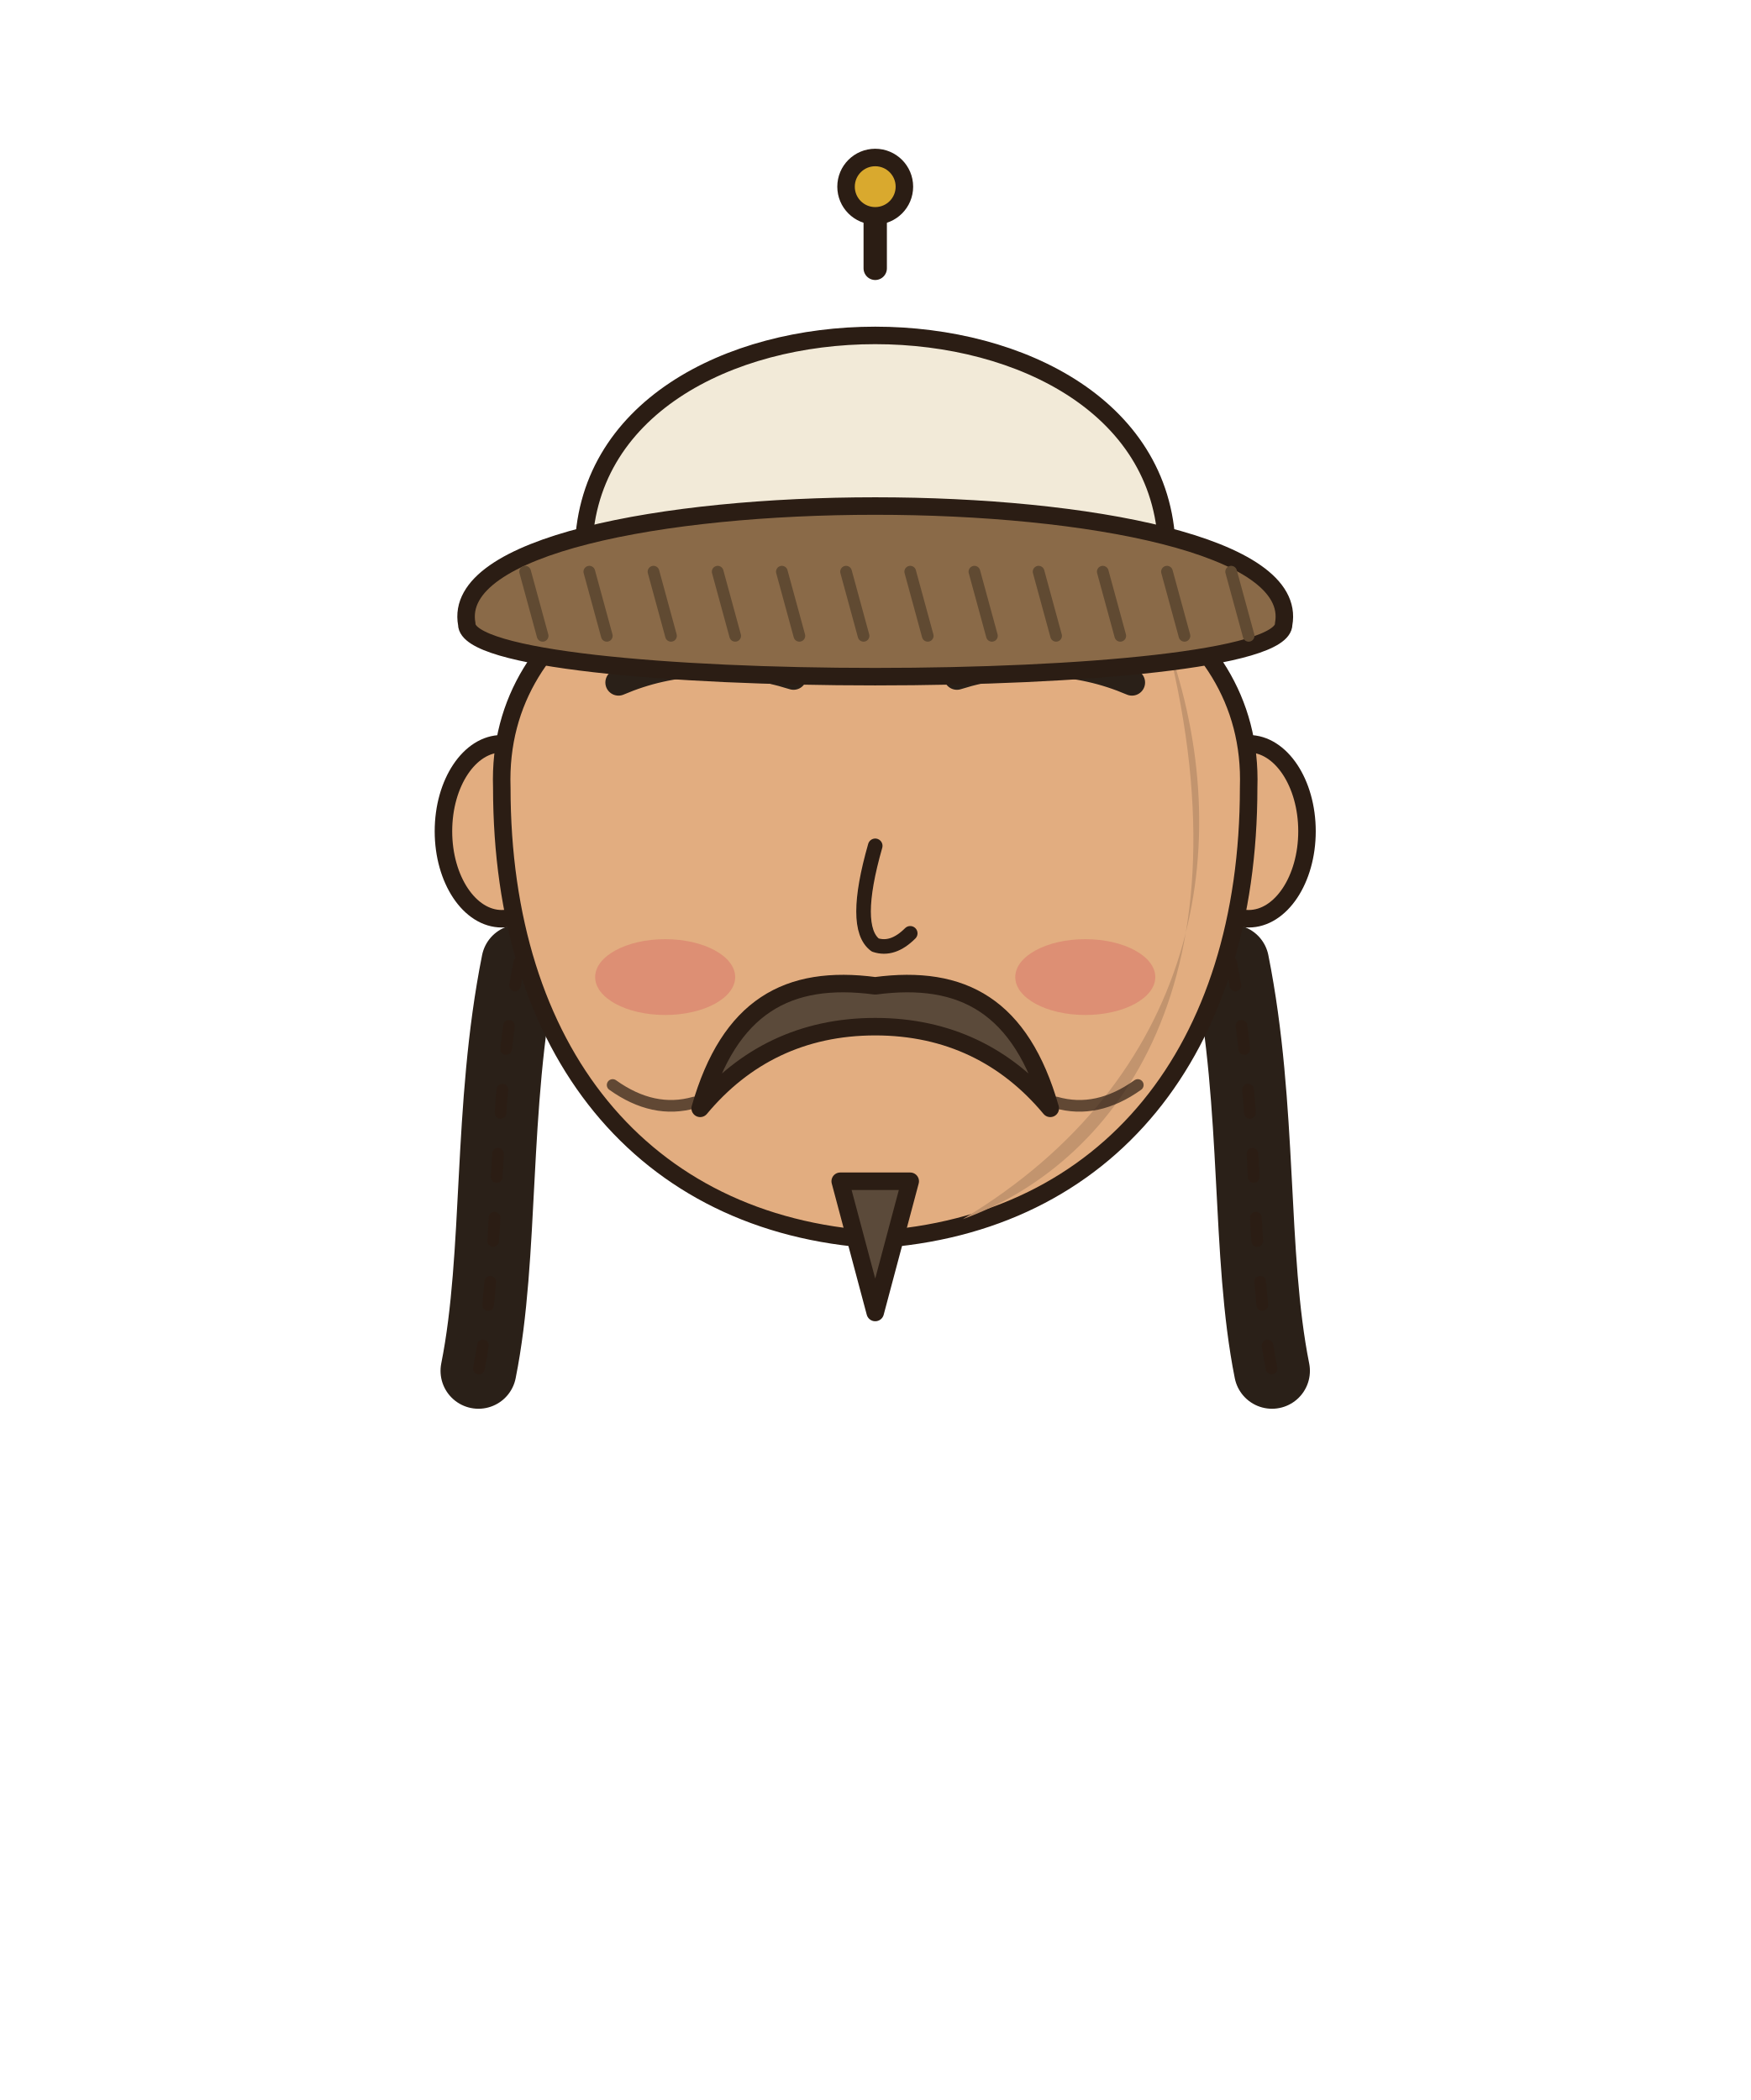
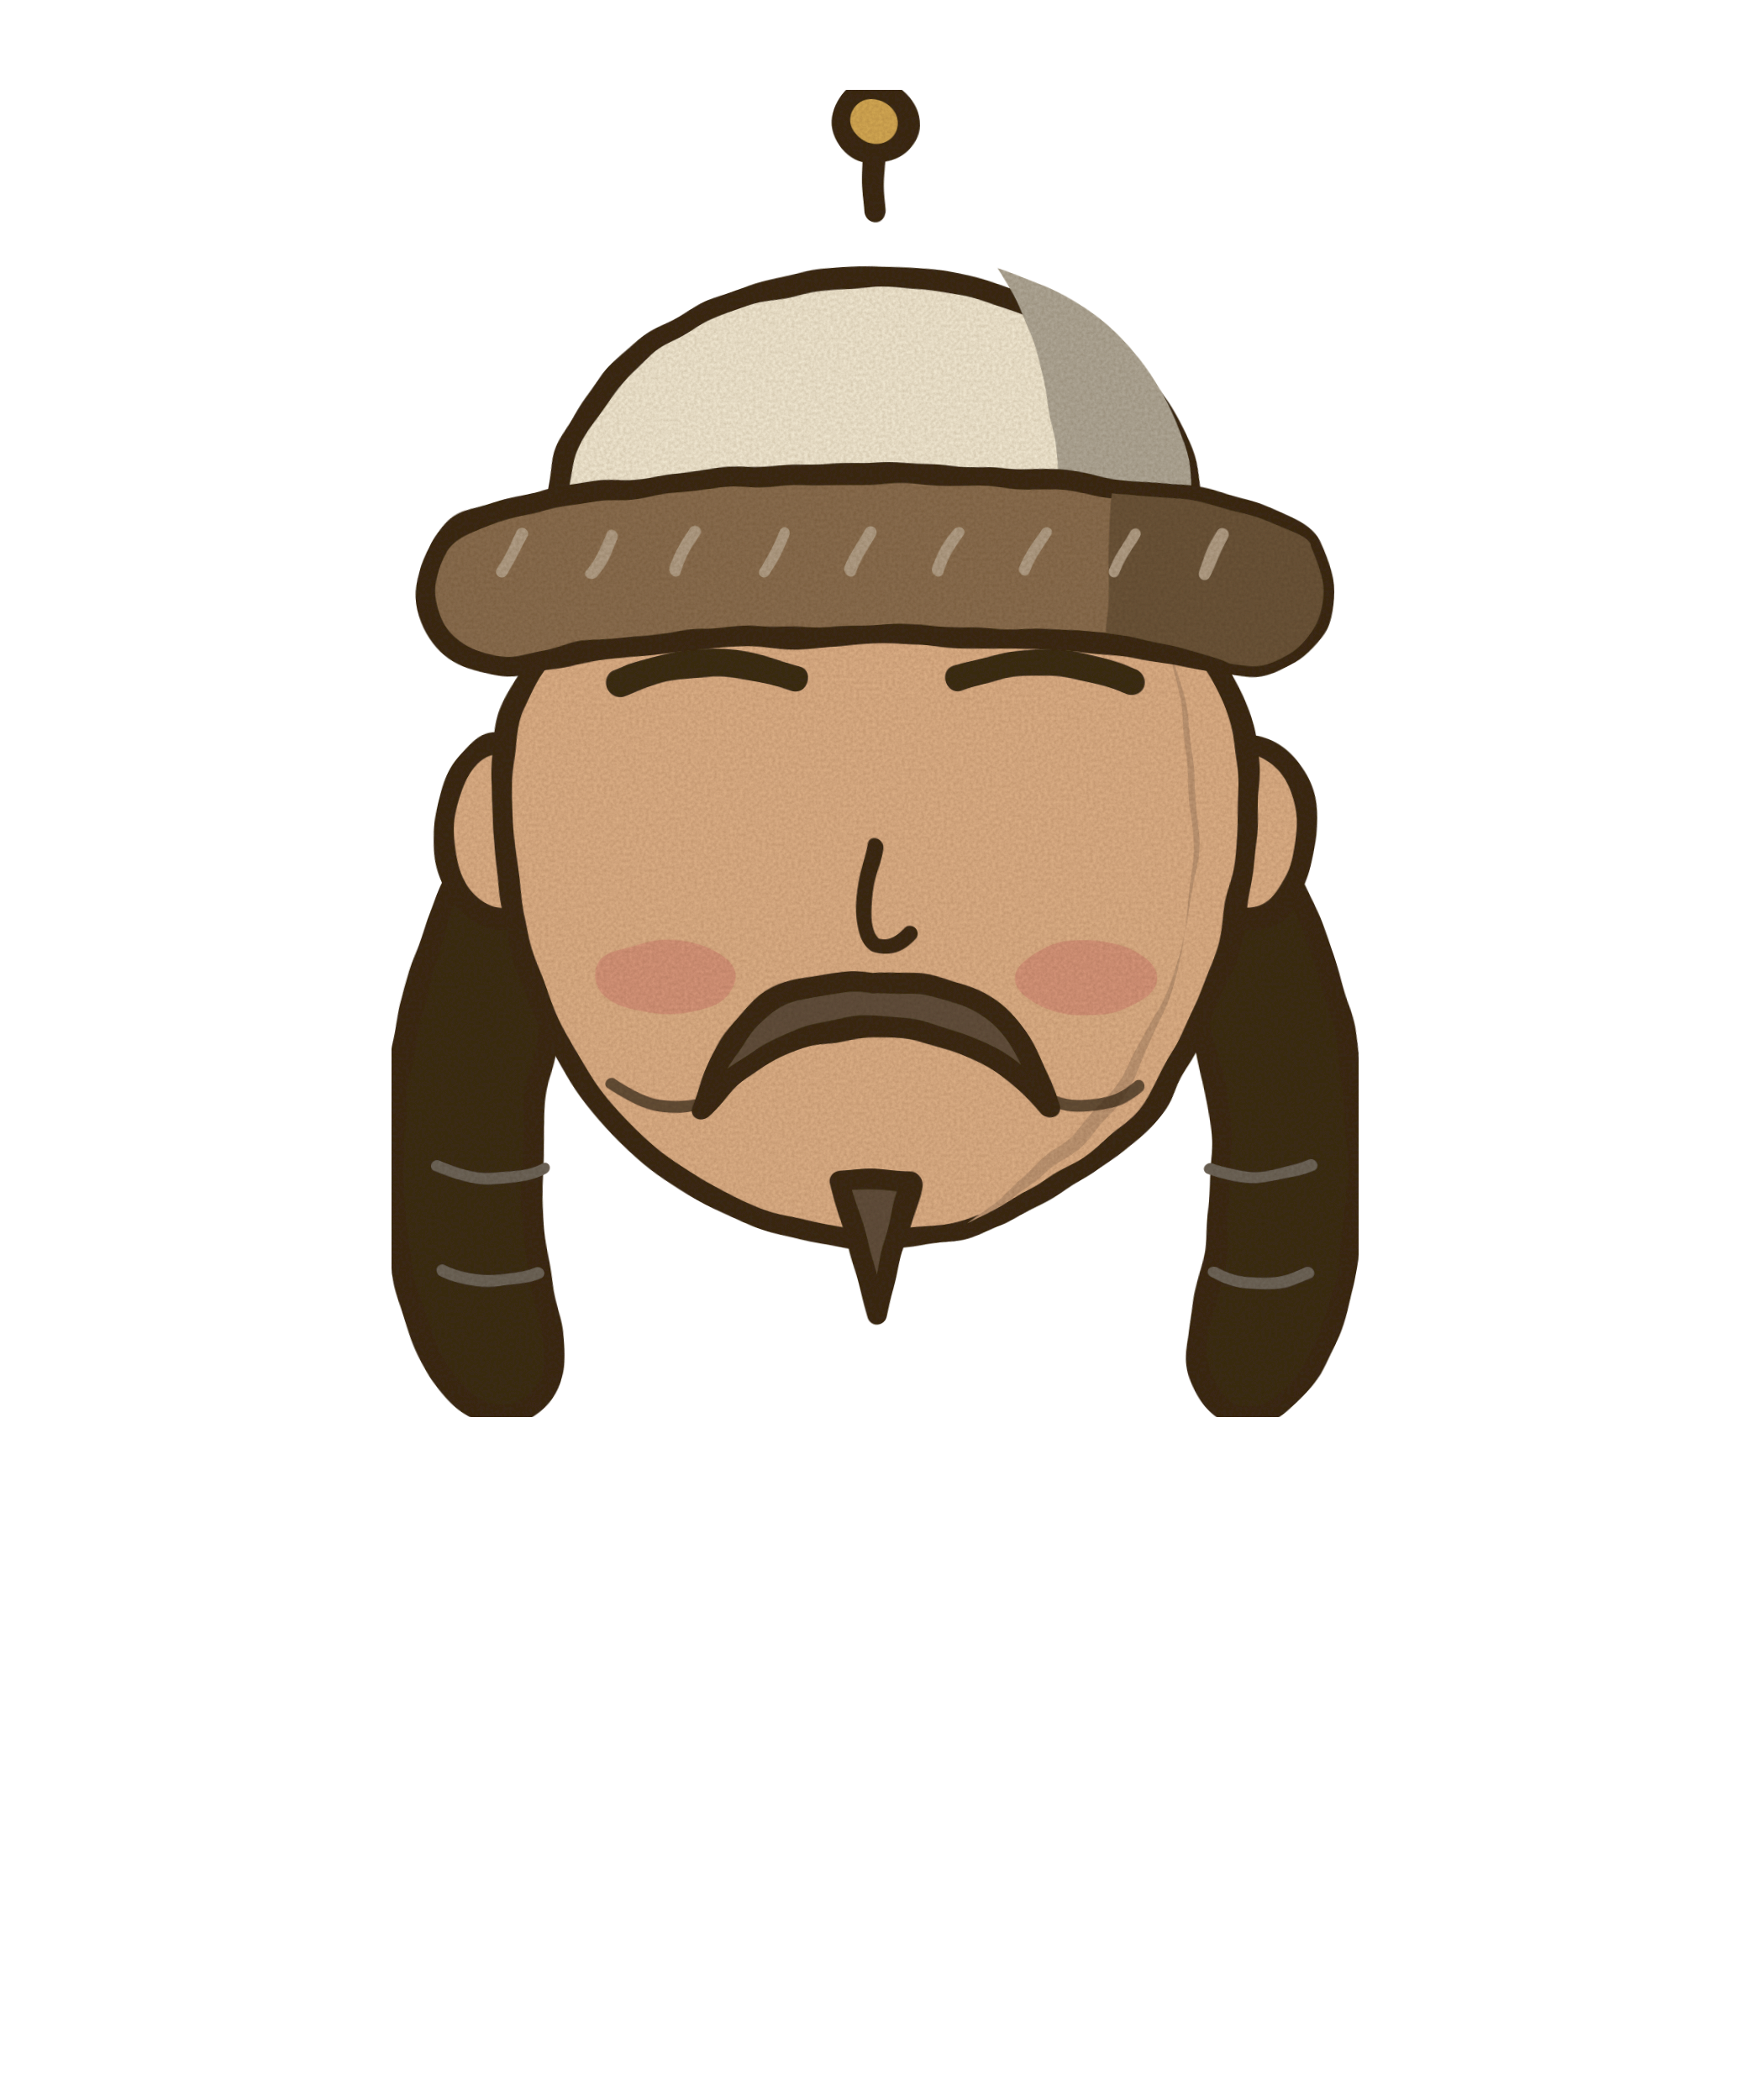
<svg xmlns="http://www.w3.org/2000/svg" viewBox="0 0 600 720" width="600" height="720">
-   <defs />
-   <g stroke="#2b1d14" stroke-width="6" stroke-linejoin="round" stroke-linecap="round">
-     <path d="M 178 330 C 168 380 172 430 164 470" fill="none" stroke="#2a2018" stroke-width="26" />
-     <path d="M 178 330 C 168 380 172 430 164 470" fill="none" stroke="#2b1d14" stroke-width="4" stroke-dasharray="8 14" />
-     <path d="M 422 330 C 432 380 428 430 436 470" fill="none" stroke="#2a2018" stroke-width="26" />
-     <path d="M 422 330 C 432 380 428 430 436 470" fill="none" stroke="#2b1d14" stroke-width="4" stroke-dasharray="8 14" />
-     <ellipse cx="172" cy="285" rx="20" ry="30" fill="#e2ad80" />
-     <ellipse cx="428" cy="285" rx="20" ry="30" fill="#e2ad80" />
-     <path d="M 172 270 C 168 150 432 150 428 270 C 428 360 380 420 300 425 C 220 420 172 360 172 270 Z" fill="#e2ad80" />
-     <path d="M 400 220 C 425 290 410 370 330 418 C 380 400 430 340 400 220 Z" fill="#c2946e" stroke="none" />
-     <ellipse cx="228" cy="335" rx="24" ry="13" fill="#d9776a" opacity="0.55" stroke="none" />
-     <ellipse cx="372" cy="335" rx="24" ry="13" fill="#d9776a" opacity="0.55" stroke="none" />
-     <path d="M 300 290 Q 292 318 300 324 Q 306 326 312 320" fill="none" stroke-width="5" />
-     <path d="M 210 372 q 14 10 28 6 M 362 378 q 14 4 28 -6 M 255 210 q 45 -10 90 0" fill="none" stroke-width="4" opacity="0.7" />
-     <path d="M 300 338 C 270 334 250 345 240 380 C 255 362 275 352 300 352 C 325 352 345 362 360 380 C 350 345 330 334 300 338 Z" fill="#5b4a3a" />
-     <path d="M 288 405 L 300 450 L 312 405 Z" fill="#5b4a3a" />
-     <path d="M 212 234 Q 240 222 272 232" fill="none" stroke="#2a2018" stroke-width="9" />
-     <path d="M 388 234 Q 360 222 328 232" fill="none" stroke="#2a2018" stroke-width="9" />
-     <path d="M 200 190 C 200 90 400 90 400 190 Z" fill="#f2ead8" />
-     <path d="M 300 92 L 300 70" stroke-width="8" />
-     <circle cx="300" cy="64" r="10" fill="#d9a92e" />
-     <path d="M 160 214 C 150 160 450 160 440 214 C 440 238 160 238 160 214 Z" fill="#8a6a48" />
-     <path d="M 180 196 l 6 22" stroke="#604a32" stroke-width="4" />
-     <path d="M 202 196 l 6 22" stroke="#604a32" stroke-width="4" />
-     <path d="M 224 196 l 6 22" stroke="#604a32" stroke-width="4" />
-     <path d="M 246 196 l 6 22" stroke="#604a32" stroke-width="4" />
-     <path d="M 268 196 l 6 22" stroke="#604a32" stroke-width="4" />
-     <path d="M 290 196 l 6 22" stroke="#604a32" stroke-width="4" />
-     <path d="M 312 196 l 6 22" stroke="#604a32" stroke-width="4" />
-     <path d="M 334 196 l 6 22" stroke="#604a32" stroke-width="4" />
-     <path d="M 356 196 l 6 22" stroke="#604a32" stroke-width="4" />
-     <path d="M 378 196 l 6 22" stroke="#604a32" stroke-width="4" />
-     <path d="M 400 196 l 6 22" stroke="#604a32" stroke-width="4" />
-     <path d="M 422 196 l 6 22" stroke="#604a32" stroke-width="4" />
+   <defs>
+     <filter id="ink" x="-5%" y="-5%" width="110%" height="110%">
+       <feTurbulence type="fractalNoise" baseFrequency="0.035" numOctaves="2" seed="3" result="n" />
+       <feDisplacementMap in="SourceGraphic" in2="n" scale="4" />
+     </filter>
+     <filter id="paper" x="0" y="0" width="100%" height="100%">
+       <feTurbulence type="fractalNoise" baseFrequency="0.9" numOctaves="3" seed="7" result="t" />
+       <feColorMatrix in="t" type="matrix" values="0 0 0 0 0.45  0 0 0 0 0.33  0 0 0 0 0.2  0 0 0 0.5 0" result="tc" />
+       <feComposite in="tc" in2="SourceAlpha" operator="in" result="tx" />
+       <feBlend in="SourceGraphic" in2="tx" mode="multiply" result="m" />
+       <feColorMatrix in="m" type="matrix" values="0.86 0.12 0.02 0 0.02  0.06 0.88 0.06 0 0.01  0.04 0.1 0.8 0 0  0 0 0 1 0" />
+     </filter>
+   </defs>
+   <g filter="url(#paper)">
+     <g filter="url(#ink)" stroke="#2b1d14" stroke-width="7" stroke-linejoin="round" stroke-linecap="round">
+       <path d="M 158 300 C 128 360 128 430 150 470 C 168 498 196 486 188 452 C 180 420 178 370 196 330 Z" fill="#2a2018" />
+       <path d="M 150 400 q 18 8 36 0 M 152 436 q 16 8 32 0" fill="none" stroke="#69625d" stroke-width="4" />
+       <path d="M 442 300 C 472 360 472 430 450 470 C 432 498 404 486 412 452 C 420 420 422 370 404 330 Z" fill="#2a2018" />
+       <path d="M 450 400 q -18 8 -36 0 M 448 436 q -16 8 -32 0" fill="none" stroke="#69625d" stroke-width="4" />
+       <ellipse cx="172" cy="285" rx="20" ry="30" fill="#e2ad80" />
+       <ellipse cx="428" cy="285" rx="20" ry="30" fill="#e2ad80" />
+       <path d="M 172 270 C 168 150 432 150 428 270 C 428 360 380 420 300 425 C 220 420 172 360 172 270 Z" fill="#e2ad80" />
+       <path d="M 400 220 C 425 290 410 370 330 418 C 380 400 430 340 400 220 Z" fill="#c2946e" stroke="none" />
+       <ellipse cx="228" cy="335" rx="24" ry="13" fill="#d9776a" opacity="0.55" stroke="none" />
+       <ellipse cx="372" cy="335" rx="24" ry="13" fill="#d9776a" opacity="0.55" stroke="none" />
+       <path d="M 300 290 Q 292 318 300 324 Q 306 326 312 320" fill="none" stroke-width="5" />
+       <path d="M 210 372 q 14 10 28 6 M 362 378 q 14 4 28 -6 M 255 210 q 45 -10 90 0" fill="none" stroke-width="4" opacity="0.7" />
+       <path d="M 300 338 C 270 334 250 345 240 380 C 255 362 275 352 300 352 C 325 352 345 362 360 380 C 350 345 330 334 300 338 Z" fill="#5b4a3a" />
+       <path d="M 288 405 L 300 450 L 312 405 Z" fill="#5b4a3a" />
+       <path d="M 212 234 Q 240 222 272 232" fill="none" stroke="#2a2018" stroke-width="9" />
+       <path d="M 388 234 Q 360 222 328 232" fill="none" stroke="#2a2018" stroke-width="9" />
+       <path d="M 190 182 C 192 66 408 66 410 182 Z" fill="#f2ead8" />
+       <path d="M 342 92 C 392 106 410 146 410 182 L 364 182 C 364 146 356 114 342 92 Z" fill="#aea89b" stroke="none" />
+       <path d="M 300 72 L 300 48" stroke-width="8" />
+       <circle cx="300" cy="42" r="11" fill="#d9a92e" />
+       <path d="M 150 188 C 165 154 435 154 450 188 C 462 212 444 232 422 228 C 360 214 240 214 178 228 C 156 232 138 212 150 188 Z" fill="#8a6a48" />
+       <path d="M 380 168 C 420 172 450 182 450 188 C 462 212 444 232 422 228 C 410 222 395 220 380 218 Z" fill="#674f36" stroke="none" />
+       <path d="M 172 196 l 7 -13" fill="none" stroke="#b29e88" stroke-width="4" />
+       <path d="M 202 196 l 7 -13" fill="none" stroke="#b29e88" stroke-width="4" />
+       <path d="M 232 196 l 7 -13" fill="none" stroke="#b29e88" stroke-width="4" />
+       <path d="M 262 196 l 7 -13" fill="none" stroke="#b29e88" stroke-width="4" />
+       <path d="M 292 196 l 7 -13" fill="none" stroke="#b29e88" stroke-width="4" />
+       <path d="M 322 196 l 7 -13" fill="none" stroke="#b29e88" stroke-width="4" />
+       <path d="M 352 196 l 7 -13" fill="none" stroke="#b29e88" stroke-width="4" />
+       <path d="M 382 196 l 7 -13" fill="none" stroke="#b29e88" stroke-width="4" />
+       <path d="M 412 196 l 7 -13" fill="none" stroke="#b29e88" stroke-width="4" />
+     </g>
  </g>
</svg>
